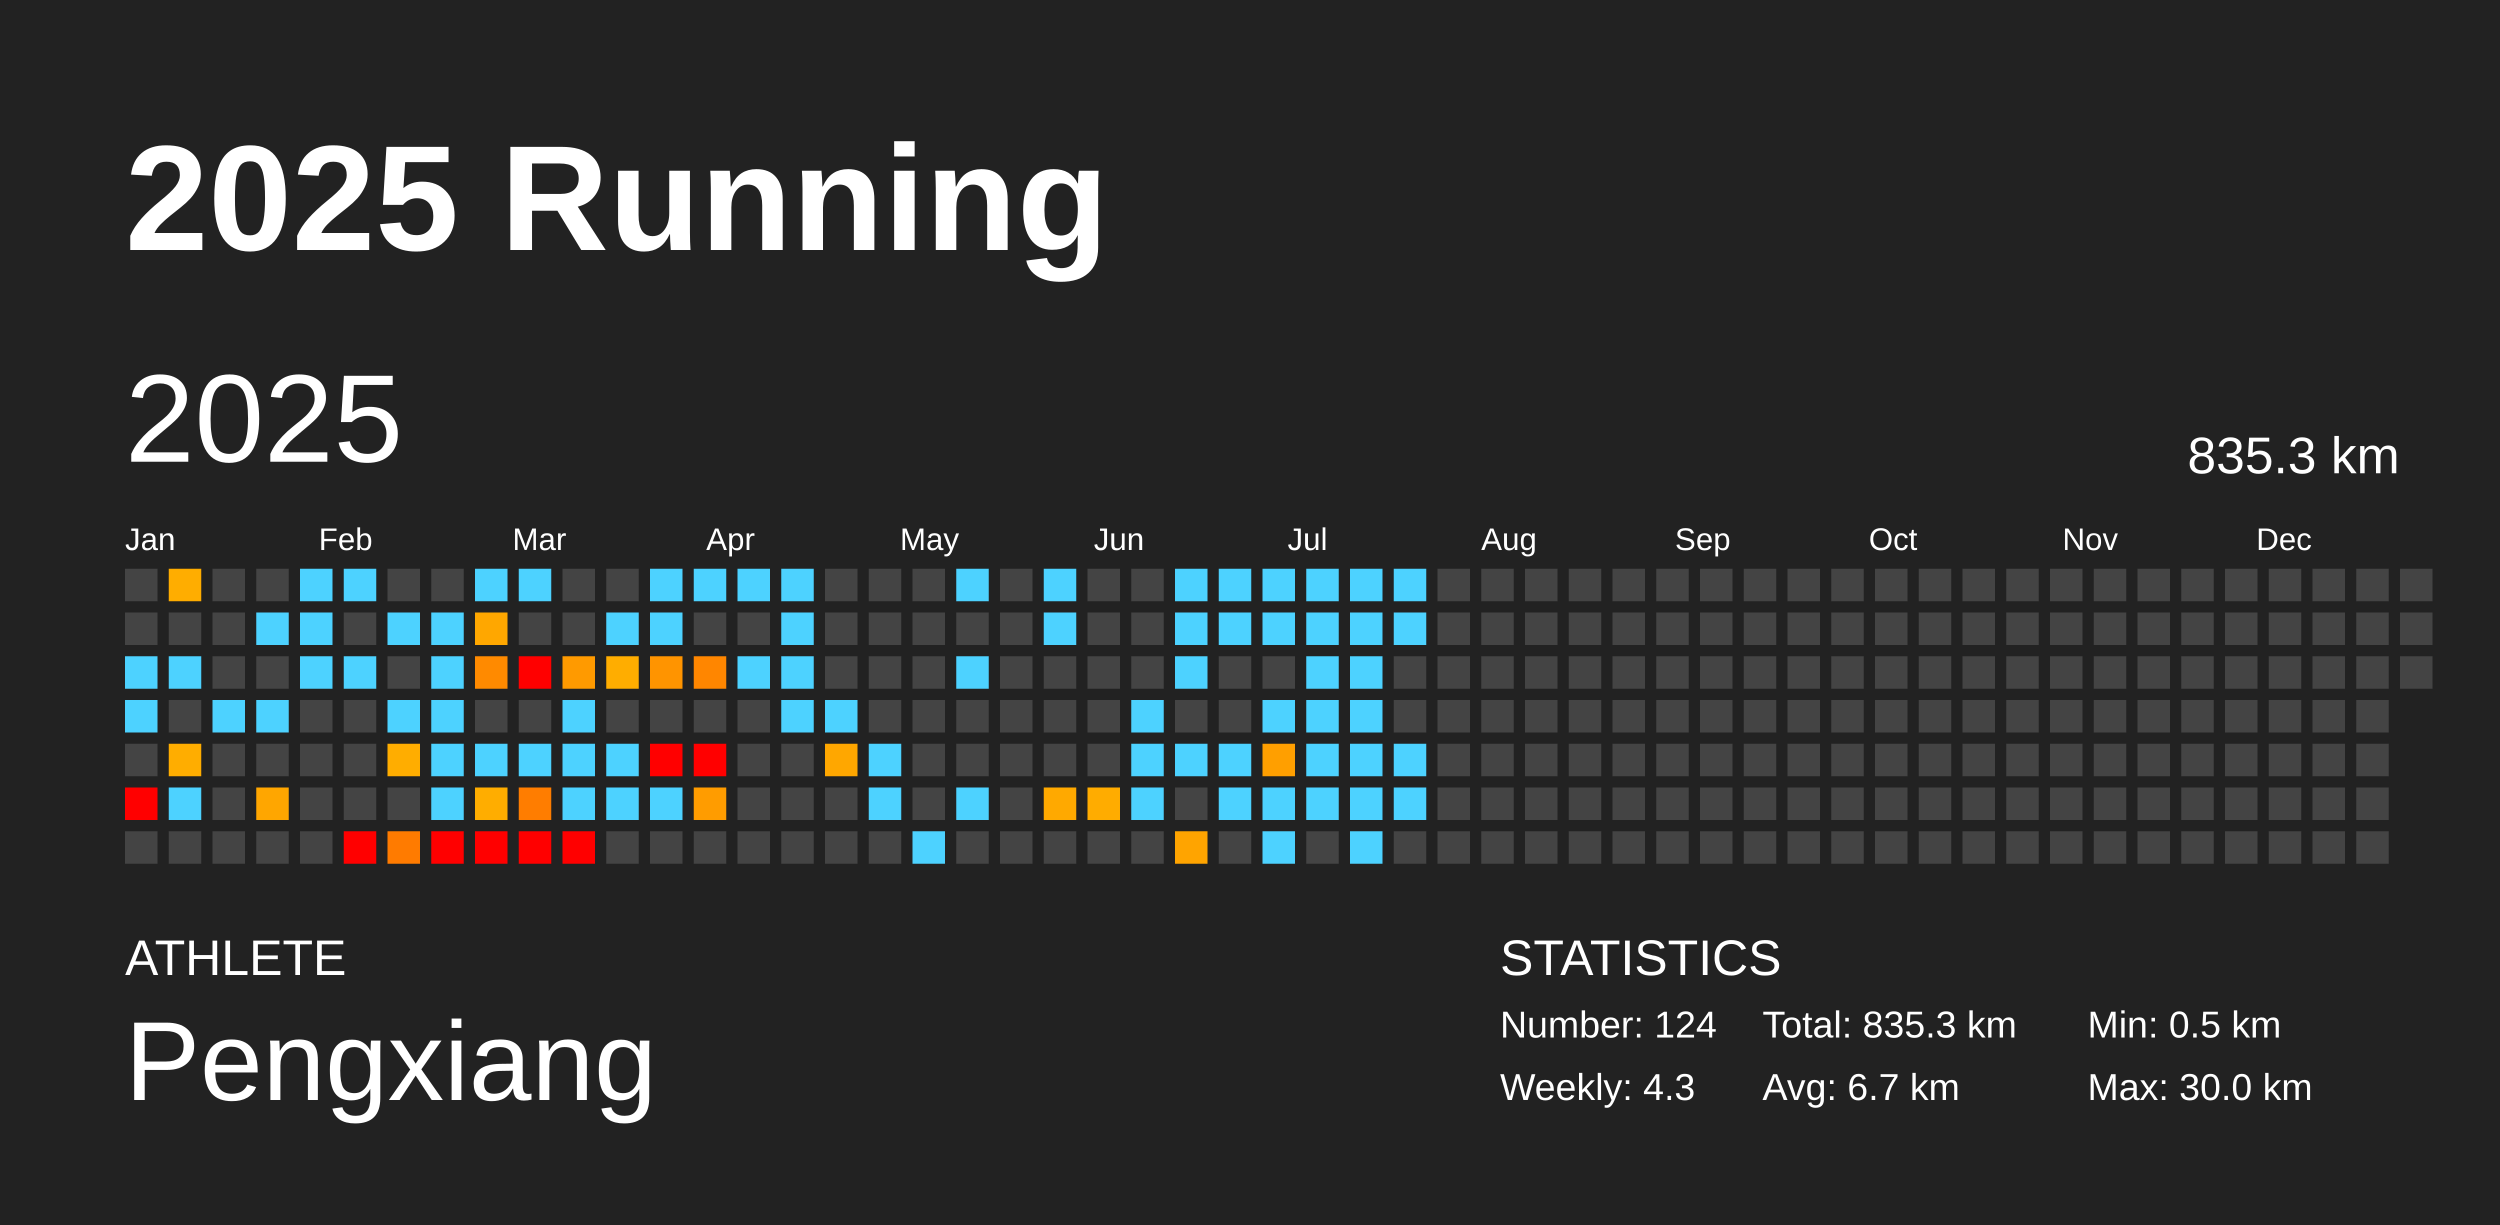
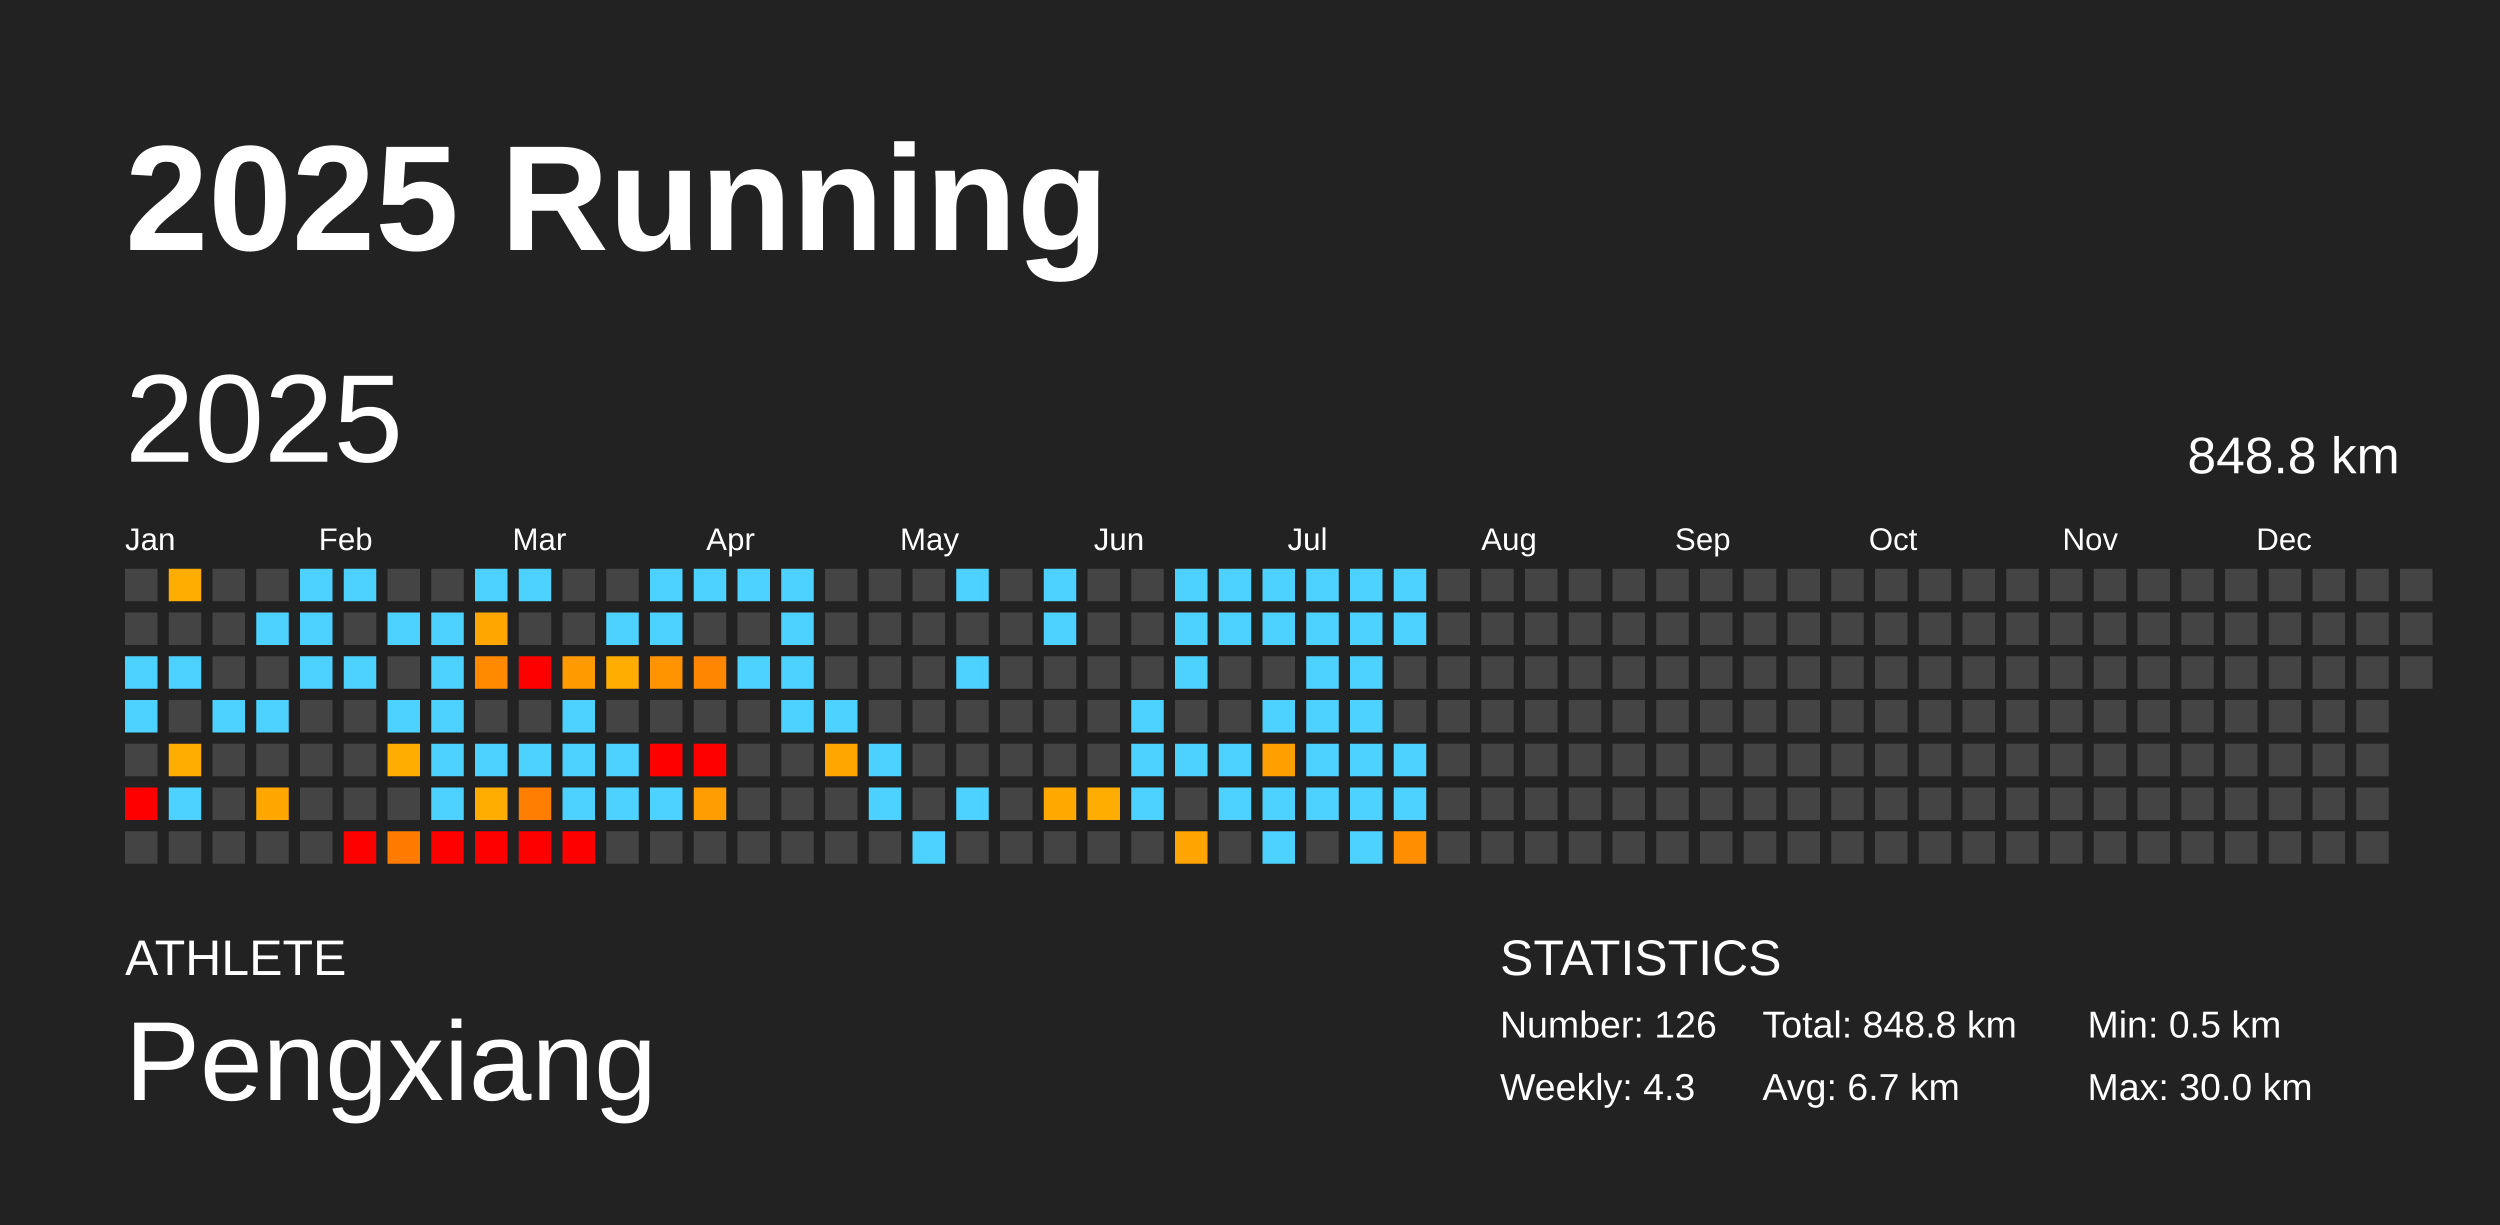
<svg xmlns="http://www.w3.org/2000/svg" baseProfile="full" height="98mm" version="1.1" viewBox="0,0,200,98" width="200mm">
  <defs />
  <rect fill="#222222" height="98" width="200" x="0" y="0" />
  <text fill="#FFFFFF" style="font-size:12px; font-family:Arial; font-weight:bold;" x="10" y="20">2025 Running</text>
  <text fill="#FFFFFF" style="font-size:4px; font-family:Arial" x="10" y="78">ATHLETE</text>
  <text fill="#FFFFFF" style="font-size:9px; font-family:Arial" x="10" y="88">Pengxiang</text>
  <text fill="#FFFFFF" style="font-size:4px; font-family:Arial" x="120" y="78">STATISTICS</text>
-   <text fill="#FFFFFF" style="font-size:3px; font-family:Arial" x="120" y="83">Number: 124</text>
+   <text fill="#FFFFFF" style="font-size:3px; font-family:Arial" x="120" y="83">Number: 126</text>
  <text fill="#FFFFFF" style="font-size:3px; font-family:Arial" x="120" y="88">Weekly: 4.3</text>
-   <text fill="#FFFFFF" style="font-size:3px; font-family:Arial" x="141" y="83">Total: 835.3 km</text>
+   <text fill="#FFFFFF" style="font-size:3px; font-family:Arial" x="141" y="83">Total: 848.8 km</text>
  <text fill="#FFFFFF" style="font-size:3px; font-family:Arial" x="141" y="88">Avg: 6.7 km</text>
  <text fill="#FFFFFF" style="font-size:3px; font-family:Arial" x="167" y="83">Min: 0.5 km</text>
  <text fill="#FFFFFF" style="font-size:3px; font-family:Arial" x="167" y="88">Max: 30.0 km</text>
  <text dominant-baseline="hanging" fill="#FFFFFF" style="font-size:10.0px; font-family:Arial;" x="10" y="30">2025</text>
-   <text dominant-baseline="hanging" fill="#FFFFFF" style="font-size:4.125px; font-family:Arial;" x="175" y="35">835.3 km</text>
+   <text dominant-baseline="hanging" fill="#FFFFFF" style="font-size:4.125px; font-family:Arial;" x="175" y="35">848.8 km</text>
  <text fill="#FFFFFF" style="font-size:2.5px; font-family:Arial" x="10.0" y="44">Jan</text>
  <text fill="#FFFFFF" style="font-size:2.5px; font-family:Arial" x="25.5" y="44">Feb</text>
  <text fill="#FFFFFF" style="font-size:2.5px; font-family:Arial" x="41.0" y="44">Mar</text>
  <text fill="#FFFFFF" style="font-size:2.5px; font-family:Arial" x="56.5" y="44">Apr</text>
  <text fill="#FFFFFF" style="font-size:2.5px; font-family:Arial" x="72.0" y="44">May</text>
  <text fill="#FFFFFF" style="font-size:2.5px; font-family:Arial" x="87.5" y="44">Jun</text>
  <text fill="#FFFFFF" style="font-size:2.5px; font-family:Arial" x="103.0" y="44">Jul</text>
  <text fill="#FFFFFF" style="font-size:2.5px; font-family:Arial" x="118.5" y="44">Aug</text>
  <text fill="#FFFFFF" style="font-size:2.5px; font-family:Arial" x="134.0" y="44">Sep</text>
  <text fill="#FFFFFF" style="font-size:2.5px; font-family:Arial" x="149.5" y="44">Oct</text>
  <text fill="#FFFFFF" style="font-size:2.5px; font-family:Arial" x="165.0" y="44">Nov</text>
  <text fill="#FFFFFF" style="font-size:2.5px; font-family:Arial" x="180.5" y="44">Dec</text>
  <rect fill="#444444" height="2.6" width="2.6" x="10.0" y="45.5" />
  <rect fill="#444444" height="2.6" width="2.6" x="10.0" y="49.0" />
  <rect fill="#4dd2ff" height="2.6" width="2.6" x="10.0" y="52.5" />
  <rect fill="#4dd2ff" height="2.6" width="2.6" x="10.0" y="56.0" />
  <rect fill="#444444" height="2.6" width="2.6" x="10.0" y="59.5" />
  <rect fill="red" height="2.6" width="2.6" x="10.0" y="63.0" />
  <rect fill="#444444" height="2.6" width="2.6" x="10.0" y="66.5" />
  <rect fill="#ffad00" height="2.6" width="2.6" x="13.5" y="45.5" />
  <rect fill="#444444" height="2.6" width="2.6" x="13.5" y="49.0" />
  <rect fill="#4dd2ff" height="2.6" width="2.6" x="13.5" y="52.5" />
  <rect fill="#444444" height="2.6" width="2.6" x="13.5" y="56.0" />
  <rect fill="#ffad00" height="2.6" width="2.6" x="13.5" y="59.5" />
  <rect fill="#4dd2ff" height="2.6" width="2.6" x="13.5" y="63.0" />
  <rect fill="#444444" height="2.6" width="2.6" x="13.5" y="66.5" />
  <rect fill="#444444" height="2.6" width="2.6" x="17.0" y="45.5" />
  <rect fill="#444444" height="2.6" width="2.6" x="17.0" y="49.0" />
  <rect fill="#444444" height="2.6" width="2.6" x="17.0" y="52.5" />
  <rect fill="#4dd2ff" height="2.6" width="2.6" x="17.0" y="56.0" />
  <rect fill="#444444" height="2.6" width="2.6" x="17.0" y="59.5" />
  <rect fill="#444444" height="2.6" width="2.6" x="17.0" y="63.0" />
  <rect fill="#444444" height="2.6" width="2.6" x="17.0" y="66.5" />
  <rect fill="#444444" height="2.6" width="2.6" x="20.5" y="45.5" />
  <rect fill="#4dd2ff" height="2.6" width="2.6" x="20.5" y="49.0" />
  <rect fill="#444444" height="2.6" width="2.6" x="20.5" y="52.5" />
  <rect fill="#4dd2ff" height="2.6" width="2.6" x="20.5" y="56.0" />
  <rect fill="#444444" height="2.6" width="2.6" x="20.5" y="59.5" />
  <rect fill="#ffa600" height="2.6" width="2.6" x="20.5" y="63.0" />
  <rect fill="#444444" height="2.6" width="2.6" x="20.5" y="66.5" />
  <rect fill="#4dd2ff" height="2.6" width="2.6" x="24.0" y="45.5" />
  <rect fill="#4dd2ff" height="2.6" width="2.6" x="24.0" y="49.0" />
  <rect fill="#4dd2ff" height="2.6" width="2.6" x="24.0" y="52.5" />
  <rect fill="#444444" height="2.6" width="2.6" x="24.0" y="56.0" />
  <rect fill="#444444" height="2.6" width="2.6" x="24.0" y="59.5" />
  <rect fill="#444444" height="2.6" width="2.6" x="24.0" y="63.0" />
  <rect fill="#444444" height="2.6" width="2.6" x="24.0" y="66.5" />
  <rect fill="#4dd2ff" height="2.6" width="2.6" x="27.5" y="45.5" />
  <rect fill="#444444" height="2.6" width="2.6" x="27.5" y="49.0" />
  <rect fill="#4dd2ff" height="2.6" width="2.6" x="27.5" y="52.5" />
  <rect fill="#444444" height="2.6" width="2.6" x="27.5" y="56.0" />
  <rect fill="#444444" height="2.6" width="2.6" x="27.5" y="59.5" />
  <rect fill="#444444" height="2.6" width="2.6" x="27.5" y="63.0" />
  <rect fill="red" height="2.6" width="2.6" x="27.5" y="66.5" />
  <rect fill="#444444" height="2.6" width="2.6" x="31.0" y="45.5" />
  <rect fill="#4dd2ff" height="2.6" width="2.6" x="31.0" y="49.0" />
  <rect fill="#444444" height="2.6" width="2.6" x="31.0" y="52.5" />
  <rect fill="#4dd2ff" height="2.6" width="2.6" x="31.0" y="56.0" />
  <rect fill="#ffad00" height="2.6" width="2.6" x="31.0" y="59.5" />
  <rect fill="#444444" height="2.6" width="2.6" x="31.0" y="63.0" />
  <rect fill="#ff7b00" height="2.6" width="2.6" x="31.0" y="66.5" />
  <rect fill="#444444" height="2.6" width="2.6" x="34.5" y="45.5" />
  <rect fill="#4dd2ff" height="2.6" width="2.6" x="34.5" y="49.0" />
  <rect fill="#4dd2ff" height="2.6" width="2.6" x="34.5" y="52.5" />
  <rect fill="#4dd2ff" height="2.6" width="2.6" x="34.5" y="56.0" />
  <rect fill="#4dd2ff" height="2.6" width="2.6" x="34.5" y="59.5" />
  <rect fill="#4dd2ff" height="2.6" width="2.6" x="34.5" y="63.0" />
  <rect fill="red" height="2.6" width="2.6" x="34.5" y="66.5" />
  <rect fill="#4dd2ff" height="2.6" width="2.6" x="38.0" y="45.5" />
  <rect fill="#ffa700" height="2.6" width="2.6" x="38.0" y="49.0" />
  <rect fill="#ff8a00" height="2.6" width="2.6" x="38.0" y="52.5" />
  <rect fill="#444444" height="2.6" width="2.6" x="38.0" y="56.0" />
  <rect fill="#4dd2ff" height="2.6" width="2.6" x="38.0" y="59.5" />
  <rect fill="#ffad00" height="2.6" width="2.6" x="38.0" y="63.0" />
  <rect fill="red" height="2.6" width="2.6" x="38.0" y="66.5" />
  <rect fill="#4dd2ff" height="2.6" width="2.6" x="41.5" y="45.5" />
  <rect fill="#444444" height="2.6" width="2.6" x="41.5" y="49.0" />
  <rect fill="red" height="2.6" width="2.6" x="41.5" y="52.5" />
  <rect fill="#444444" height="2.6" width="2.6" x="41.5" y="56.0" />
  <rect fill="#4dd2ff" height="2.6" width="2.6" x="41.5" y="59.5" />
  <rect fill="#ff7d00" height="2.6" width="2.6" x="41.5" y="63.0" />
  <rect fill="red" height="2.6" width="2.6" x="41.5" y="66.5" />
  <rect fill="#444444" height="2.6" width="2.6" x="45.0" y="45.5" />
  <rect fill="#444444" height="2.6" width="2.6" x="45.0" y="49.0" />
  <rect fill="#ff9a00" height="2.6" width="2.6" x="45.0" y="52.5" />
  <rect fill="#4dd2ff" height="2.6" width="2.6" x="45.0" y="56.0" />
  <rect fill="#4dd2ff" height="2.6" width="2.6" x="45.0" y="59.5" />
  <rect fill="#4dd2ff" height="2.6" width="2.6" x="45.0" y="63.0" />
  <rect fill="red" height="2.6" width="2.6" x="45.0" y="66.5" />
  <rect fill="#444444" height="2.6" width="2.6" x="48.5" y="45.5" />
  <rect fill="#4dd2ff" height="2.6" width="2.6" x="48.5" y="49.0" />
  <rect fill="#ffad00" height="2.6" width="2.6" x="48.5" y="52.5" />
  <rect fill="#444444" height="2.6" width="2.6" x="48.5" y="56.0" />
  <rect fill="#4dd2ff" height="2.6" width="2.6" x="48.5" y="59.5" />
  <rect fill="#4dd2ff" height="2.6" width="2.6" x="48.5" y="63.0" />
  <rect fill="#444444" height="2.6" width="2.6" x="48.5" y="66.5" />
  <rect fill="#4dd2ff" height="2.6" width="2.6" x="52.0" y="45.5" />
  <rect fill="#4dd2ff" height="2.6" width="2.6" x="52.0" y="49.0" />
  <rect fill="#ff9400" height="2.6" width="2.6" x="52.0" y="52.5" />
  <rect fill="#444444" height="2.6" width="2.6" x="52.0" y="56.0" />
  <rect fill="red" height="2.6" width="2.6" x="52.0" y="59.5" />
  <rect fill="#4dd2ff" height="2.6" width="2.6" x="52.0" y="63.0" />
  <rect fill="#444444" height="2.6" width="2.6" x="52.0" y="66.5" />
  <rect fill="#4dd2ff" height="2.6" width="2.6" x="55.5" y="45.5" />
  <rect fill="#444444" height="2.6" width="2.6" x="55.5" y="49.0" />
  <rect fill="#ff8600" height="2.6" width="2.6" x="55.5" y="52.5" />
  <rect fill="#444444" height="2.6" width="2.6" x="55.5" y="56.0" />
  <rect fill="red" height="2.6" width="2.6" x="55.5" y="59.5" />
  <rect fill="#ff9c00" height="2.6" width="2.6" x="55.5" y="63.0" />
  <rect fill="#444444" height="2.6" width="2.6" x="55.5" y="66.5" />
  <rect fill="#4dd2ff" height="2.6" width="2.6" x="59.0" y="45.5" />
  <rect fill="#444444" height="2.6" width="2.6" x="59.0" y="49.0" />
  <rect fill="#4dd2ff" height="2.6" width="2.6" x="59.0" y="52.5" />
  <rect fill="#444444" height="2.6" width="2.6" x="59.0" y="56.0" />
  <rect fill="#444444" height="2.6" width="2.6" x="59.0" y="59.5" />
  <rect fill="#444444" height="2.6" width="2.6" x="59.0" y="63.0" />
  <rect fill="#444444" height="2.6" width="2.6" x="59.0" y="66.5" />
  <rect fill="#4dd2ff" height="2.6" width="2.6" x="62.5" y="45.5" />
  <rect fill="#4dd2ff" height="2.6" width="2.6" x="62.5" y="49.0" />
  <rect fill="#4dd2ff" height="2.6" width="2.6" x="62.5" y="52.5" />
  <rect fill="#4dd2ff" height="2.6" width="2.6" x="62.5" y="56.0" />
  <rect fill="#444444" height="2.6" width="2.6" x="62.5" y="59.5" />
  <rect fill="#444444" height="2.6" width="2.6" x="62.5" y="63.0" />
  <rect fill="#444444" height="2.6" width="2.6" x="62.5" y="66.5" />
  <rect fill="#444444" height="2.6" width="2.6" x="66.0" y="45.5" />
  <rect fill="#444444" height="2.6" width="2.6" x="66.0" y="49.0" />
  <rect fill="#444444" height="2.6" width="2.6" x="66.0" y="52.5" />
  <rect fill="#4dd2ff" height="2.6" width="2.6" x="66.0" y="56.0" />
  <rect fill="#ffa700" height="2.6" width="2.6" x="66.0" y="59.5" />
  <rect fill="#444444" height="2.6" width="2.6" x="66.0" y="63.0" />
  <rect fill="#444444" height="2.6" width="2.6" x="66.0" y="66.5" />
  <rect fill="#444444" height="2.6" width="2.6" x="69.5" y="45.5" />
  <rect fill="#444444" height="2.6" width="2.6" x="69.5" y="49.0" />
  <rect fill="#444444" height="2.6" width="2.6" x="69.5" y="52.5" />
  <rect fill="#444444" height="2.6" width="2.6" x="69.5" y="56.0" />
  <rect fill="#4dd2ff" height="2.6" width="2.6" x="69.5" y="59.5" />
  <rect fill="#4dd2ff" height="2.6" width="2.6" x="69.5" y="63.0" />
  <rect fill="#444444" height="2.6" width="2.6" x="69.5" y="66.5" />
  <rect fill="#444444" height="2.6" width="2.6" x="73.0" y="45.5" />
  <rect fill="#444444" height="2.6" width="2.6" x="73.0" y="49.0" />
  <rect fill="#444444" height="2.6" width="2.6" x="73.0" y="52.5" />
  <rect fill="#444444" height="2.6" width="2.6" x="73.0" y="56.0" />
  <rect fill="#444444" height="2.6" width="2.6" x="73.0" y="59.5" />
  <rect fill="#444444" height="2.6" width="2.6" x="73.0" y="63.0" />
  <rect fill="#4dd2ff" height="2.6" width="2.6" x="73.0" y="66.5" />
  <rect fill="#4dd2ff" height="2.6" width="2.6" x="76.5" y="45.5" />
  <rect fill="#444444" height="2.6" width="2.6" x="76.5" y="49.0" />
  <rect fill="#4dd2ff" height="2.6" width="2.6" x="76.5" y="52.5" />
  <rect fill="#444444" height="2.6" width="2.6" x="76.5" y="56.0" />
  <rect fill="#444444" height="2.6" width="2.6" x="76.5" y="59.5" />
  <rect fill="#4dd2ff" height="2.6" width="2.6" x="76.5" y="63.0" />
  <rect fill="#444444" height="2.6" width="2.6" x="76.5" y="66.5" />
  <rect fill="#444444" height="2.6" width="2.6" x="80.0" y="45.5" />
  <rect fill="#444444" height="2.6" width="2.6" x="80.0" y="49.0" />
  <rect fill="#444444" height="2.6" width="2.6" x="80.0" y="52.5" />
  <rect fill="#444444" height="2.6" width="2.6" x="80.0" y="56.0" />
  <rect fill="#444444" height="2.6" width="2.6" x="80.0" y="59.5" />
  <rect fill="#444444" height="2.6" width="2.6" x="80.0" y="63.0" />
  <rect fill="#444444" height="2.6" width="2.6" x="80.0" y="66.5" />
  <rect fill="#4dd2ff" height="2.6" width="2.6" x="83.5" y="45.5" />
  <rect fill="#4dd2ff" height="2.6" width="2.6" x="83.5" y="49.0" />
  <rect fill="#444444" height="2.6" width="2.6" x="83.5" y="52.5" />
  <rect fill="#444444" height="2.6" width="2.6" x="83.5" y="56.0" />
  <rect fill="#444444" height="2.6" width="2.6" x="83.5" y="59.5" />
  <rect fill="#ffa900" height="2.6" width="2.6" x="83.5" y="63.0" />
  <rect fill="#444444" height="2.6" width="2.6" x="83.5" y="66.5" />
  <rect fill="#444444" height="2.6" width="2.6" x="87.0" y="45.5" />
  <rect fill="#444444" height="2.6" width="2.6" x="87.0" y="49.0" />
  <rect fill="#444444" height="2.6" width="2.6" x="87.0" y="52.5" />
  <rect fill="#444444" height="2.6" width="2.6" x="87.0" y="56.0" />
  <rect fill="#444444" height="2.6" width="2.6" x="87.0" y="59.5" />
  <rect fill="#ffac00" height="2.6" width="2.6" x="87.0" y="63.0" />
  <rect fill="#444444" height="2.6" width="2.6" x="87.0" y="66.5" />
  <rect fill="#444444" height="2.6" width="2.6" x="90.5" y="45.5" />
  <rect fill="#444444" height="2.6" width="2.6" x="90.5" y="49.0" />
  <rect fill="#444444" height="2.6" width="2.6" x="90.5" y="52.5" />
  <rect fill="#4dd2ff" height="2.6" width="2.6" x="90.5" y="56.0" />
  <rect fill="#4dd2ff" height="2.6" width="2.6" x="90.5" y="59.5" />
  <rect fill="#4dd2ff" height="2.6" width="2.6" x="90.5" y="63.0" />
  <rect fill="#444444" height="2.6" width="2.6" x="90.5" y="66.5" />
  <rect fill="#4dd2ff" height="2.6" width="2.6" x="94.0" y="45.5" />
  <rect fill="#4dd2ff" height="2.6" width="2.6" x="94.0" y="49.0" />
  <rect fill="#4dd2ff" height="2.6" width="2.6" x="94.0" y="52.5" />
  <rect fill="#444444" height="2.6" width="2.6" x="94.0" y="56.0" />
  <rect fill="#4dd2ff" height="2.6" width="2.6" x="94.0" y="59.5" />
  <rect fill="#444444" height="2.6" width="2.6" x="94.0" y="63.0" />
  <rect fill="#ffa400" height="2.6" width="2.6" x="94.0" y="66.5" />
  <rect fill="#4dd2ff" height="2.6" width="2.6" x="97.5" y="45.5" />
  <rect fill="#4dd2ff" height="2.6" width="2.6" x="97.5" y="49.0" />
  <rect fill="#444444" height="2.6" width="2.6" x="97.5" y="52.5" />
  <rect fill="#444444" height="2.6" width="2.6" x="97.5" y="56.0" />
  <rect fill="#4dd2ff" height="2.6" width="2.6" x="97.5" y="59.5" />
  <rect fill="#4dd2ff" height="2.6" width="2.6" x="97.5" y="63.0" />
  <rect fill="#444444" height="2.6" width="2.6" x="97.5" y="66.5" />
  <rect fill="#4dd2ff" height="2.6" width="2.6" x="101.0" y="45.5" />
  <rect fill="#4dd2ff" height="2.6" width="2.6" x="101.0" y="49.0" />
  <rect fill="#444444" height="2.6" width="2.6" x="101.0" y="52.5" />
  <rect fill="#4dd2ff" height="2.6" width="2.6" x="101.0" y="56.0" />
  <rect fill="#ff9f00" height="2.6" width="2.6" x="101.0" y="59.5" />
  <rect fill="#4dd2ff" height="2.6" width="2.6" x="101.0" y="63.0" />
  <rect fill="#4dd2ff" height="2.6" width="2.6" x="101.0" y="66.5" />
  <rect fill="#4dd2ff" height="2.6" width="2.6" x="104.5" y="45.5" />
  <rect fill="#4dd2ff" height="2.6" width="2.6" x="104.5" y="49.0" />
  <rect fill="#4dd2ff" height="2.6" width="2.6" x="104.5" y="52.5" />
  <rect fill="#4dd2ff" height="2.6" width="2.6" x="104.5" y="56.0" />
  <rect fill="#4dd2ff" height="2.6" width="2.6" x="104.5" y="59.5" />
  <rect fill="#4dd2ff" height="2.6" width="2.6" x="104.5" y="63.0" />
  <rect fill="#444444" height="2.6" width="2.6" x="104.5" y="66.5" />
  <rect fill="#4dd2ff" height="2.6" width="2.6" x="108.0" y="45.5" />
  <rect fill="#4dd2ff" height="2.6" width="2.6" x="108.0" y="49.0" />
  <rect fill="#4dd2ff" height="2.6" width="2.6" x="108.0" y="52.5" />
  <rect fill="#4dd2ff" height="2.6" width="2.6" x="108.0" y="56.0" />
  <rect fill="#4dd2ff" height="2.6" width="2.6" x="108.0" y="59.5" />
  <rect fill="#4dd2ff" height="2.6" width="2.6" x="108.0" y="63.0" />
  <rect fill="#4dd2ff" height="2.6" width="2.6" x="108.0" y="66.5" />
  <rect fill="#4dd2ff" height="2.6" width="2.6" x="111.5" y="45.5" />
  <rect fill="#4dd2ff" height="2.6" width="2.6" x="111.5" y="49.0" />
  <rect fill="#444444" height="2.6" width="2.6" x="111.5" y="52.5" />
  <rect fill="#444444" height="2.6" width="2.6" x="111.5" y="56.0" />
  <rect fill="#4dd2ff" height="2.6" width="2.6" x="111.5" y="59.5" />
  <rect fill="#4dd2ff" height="2.6" width="2.6" x="111.5" y="63.0" />
-   <rect fill="#444444" height="2.6" width="2.6" x="111.5" y="66.5" />
+   <rect fill="#ff8f00" height="2.6" width="2.6" x="111.5" y="66.5" />
  <rect fill="#444444" height="2.6" width="2.6" x="115.0" y="45.5" />
  <rect fill="#444444" height="2.6" width="2.6" x="115.0" y="49.0" />
  <rect fill="#444444" height="2.6" width="2.6" x="115.0" y="52.5" />
  <rect fill="#444444" height="2.6" width="2.6" x="115.0" y="56.0" />
  <rect fill="#444444" height="2.6" width="2.6" x="115.0" y="59.5" />
  <rect fill="#444444" height="2.6" width="2.6" x="115.0" y="63.0" />
  <rect fill="#444444" height="2.6" width="2.6" x="115.0" y="66.5" />
  <rect fill="#444444" height="2.6" width="2.6" x="118.5" y="45.5" />
  <rect fill="#444444" height="2.6" width="2.6" x="118.5" y="49.0" />
  <rect fill="#444444" height="2.6" width="2.6" x="118.5" y="52.5" />
  <rect fill="#444444" height="2.6" width="2.6" x="118.5" y="56.0" />
  <rect fill="#444444" height="2.6" width="2.6" x="118.5" y="59.5" />
  <rect fill="#444444" height="2.6" width="2.6" x="118.5" y="63.0" />
  <rect fill="#444444" height="2.6" width="2.6" x="118.5" y="66.5" />
  <rect fill="#444444" height="2.6" width="2.6" x="122.0" y="45.5" />
  <rect fill="#444444" height="2.6" width="2.6" x="122.0" y="49.0" />
  <rect fill="#444444" height="2.6" width="2.6" x="122.0" y="52.5" />
  <rect fill="#444444" height="2.6" width="2.6" x="122.0" y="56.0" />
  <rect fill="#444444" height="2.6" width="2.6" x="122.0" y="59.5" />
  <rect fill="#444444" height="2.6" width="2.6" x="122.0" y="63.0" />
  <rect fill="#444444" height="2.6" width="2.6" x="122.0" y="66.5" />
  <rect fill="#444444" height="2.6" width="2.6" x="125.5" y="45.5" />
  <rect fill="#444444" height="2.6" width="2.6" x="125.5" y="49.0" />
  <rect fill="#444444" height="2.6" width="2.6" x="125.5" y="52.5" />
  <rect fill="#444444" height="2.6" width="2.6" x="125.5" y="56.0" />
  <rect fill="#444444" height="2.6" width="2.6" x="125.5" y="59.5" />
  <rect fill="#444444" height="2.6" width="2.6" x="125.5" y="63.0" />
  <rect fill="#444444" height="2.6" width="2.6" x="125.5" y="66.5" />
  <rect fill="#444444" height="2.6" width="2.6" x="129.0" y="45.5" />
  <rect fill="#444444" height="2.6" width="2.6" x="129.0" y="49.0" />
  <rect fill="#444444" height="2.6" width="2.6" x="129.0" y="52.5" />
  <rect fill="#444444" height="2.6" width="2.6" x="129.0" y="56.0" />
  <rect fill="#444444" height="2.6" width="2.6" x="129.0" y="59.5" />
  <rect fill="#444444" height="2.6" width="2.6" x="129.0" y="63.0" />
  <rect fill="#444444" height="2.6" width="2.6" x="129.0" y="66.5" />
  <rect fill="#444444" height="2.6" width="2.6" x="132.5" y="45.5" />
  <rect fill="#444444" height="2.6" width="2.6" x="132.5" y="49.0" />
  <rect fill="#444444" height="2.6" width="2.6" x="132.5" y="52.5" />
  <rect fill="#444444" height="2.6" width="2.6" x="132.5" y="56.0" />
  <rect fill="#444444" height="2.6" width="2.6" x="132.5" y="59.5" />
  <rect fill="#444444" height="2.6" width="2.6" x="132.5" y="63.0" />
  <rect fill="#444444" height="2.6" width="2.6" x="132.5" y="66.5" />
  <rect fill="#444444" height="2.6" width="2.6" x="136.0" y="45.5" />
  <rect fill="#444444" height="2.6" width="2.6" x="136.0" y="49.0" />
  <rect fill="#444444" height="2.6" width="2.6" x="136.0" y="52.5" />
  <rect fill="#444444" height="2.6" width="2.6" x="136.0" y="56.0" />
  <rect fill="#444444" height="2.6" width="2.6" x="136.0" y="59.5" />
  <rect fill="#444444" height="2.6" width="2.6" x="136.0" y="63.0" />
  <rect fill="#444444" height="2.6" width="2.6" x="136.0" y="66.5" />
  <rect fill="#444444" height="2.6" width="2.6" x="139.5" y="45.5" />
  <rect fill="#444444" height="2.6" width="2.6" x="139.5" y="49.0" />
  <rect fill="#444444" height="2.6" width="2.6" x="139.5" y="52.5" />
  <rect fill="#444444" height="2.6" width="2.6" x="139.5" y="56.0" />
  <rect fill="#444444" height="2.6" width="2.6" x="139.5" y="59.5" />
  <rect fill="#444444" height="2.6" width="2.6" x="139.5" y="63.0" />
  <rect fill="#444444" height="2.6" width="2.6" x="139.5" y="66.5" />
  <rect fill="#444444" height="2.6" width="2.6" x="143.0" y="45.5" />
  <rect fill="#444444" height="2.6" width="2.6" x="143.0" y="49.0" />
  <rect fill="#444444" height="2.6" width="2.6" x="143.0" y="52.5" />
  <rect fill="#444444" height="2.6" width="2.6" x="143.0" y="56.0" />
  <rect fill="#444444" height="2.6" width="2.6" x="143.0" y="59.5" />
  <rect fill="#444444" height="2.6" width="2.6" x="143.0" y="63.0" />
  <rect fill="#444444" height="2.6" width="2.6" x="143.0" y="66.5" />
  <rect fill="#444444" height="2.6" width="2.6" x="146.5" y="45.5" />
  <rect fill="#444444" height="2.6" width="2.6" x="146.5" y="49.0" />
  <rect fill="#444444" height="2.6" width="2.6" x="146.5" y="52.5" />
  <rect fill="#444444" height="2.6" width="2.6" x="146.5" y="56.0" />
  <rect fill="#444444" height="2.6" width="2.6" x="146.5" y="59.5" />
  <rect fill="#444444" height="2.6" width="2.6" x="146.5" y="63.0" />
  <rect fill="#444444" height="2.6" width="2.6" x="146.5" y="66.5" />
  <rect fill="#444444" height="2.6" width="2.6" x="150.0" y="45.5" />
  <rect fill="#444444" height="2.6" width="2.6" x="150.0" y="49.0" />
  <rect fill="#444444" height="2.6" width="2.6" x="150.0" y="52.5" />
  <rect fill="#444444" height="2.6" width="2.6" x="150.0" y="56.0" />
  <rect fill="#444444" height="2.6" width="2.6" x="150.0" y="59.5" />
  <rect fill="#444444" height="2.6" width="2.6" x="150.0" y="63.0" />
  <rect fill="#444444" height="2.6" width="2.6" x="150.0" y="66.5" />
  <rect fill="#444444" height="2.6" width="2.6" x="153.5" y="45.5" />
  <rect fill="#444444" height="2.6" width="2.6" x="153.5" y="49.0" />
  <rect fill="#444444" height="2.6" width="2.6" x="153.5" y="52.5" />
  <rect fill="#444444" height="2.6" width="2.6" x="153.5" y="56.0" />
  <rect fill="#444444" height="2.6" width="2.6" x="153.5" y="59.5" />
  <rect fill="#444444" height="2.6" width="2.6" x="153.5" y="63.0" />
  <rect fill="#444444" height="2.6" width="2.6" x="153.5" y="66.5" />
  <rect fill="#444444" height="2.6" width="2.6" x="157.0" y="45.5" />
  <rect fill="#444444" height="2.6" width="2.6" x="157.0" y="49.0" />
  <rect fill="#444444" height="2.6" width="2.6" x="157.0" y="52.5" />
  <rect fill="#444444" height="2.6" width="2.6" x="157.0" y="56.0" />
  <rect fill="#444444" height="2.6" width="2.6" x="157.0" y="59.5" />
  <rect fill="#444444" height="2.6" width="2.6" x="157.0" y="63.0" />
  <rect fill="#444444" height="2.6" width="2.6" x="157.0" y="66.5" />
  <rect fill="#444444" height="2.6" width="2.6" x="160.5" y="45.5" />
  <rect fill="#444444" height="2.6" width="2.6" x="160.5" y="49.0" />
  <rect fill="#444444" height="2.6" width="2.6" x="160.5" y="52.5" />
  <rect fill="#444444" height="2.6" width="2.6" x="160.5" y="56.0" />
  <rect fill="#444444" height="2.6" width="2.6" x="160.5" y="59.5" />
  <rect fill="#444444" height="2.6" width="2.6" x="160.5" y="63.0" />
  <rect fill="#444444" height="2.6" width="2.6" x="160.5" y="66.5" />
  <rect fill="#444444" height="2.6" width="2.6" x="164.0" y="45.5" />
  <rect fill="#444444" height="2.6" width="2.6" x="164.0" y="49.0" />
  <rect fill="#444444" height="2.6" width="2.6" x="164.0" y="52.5" />
  <rect fill="#444444" height="2.6" width="2.6" x="164.0" y="56.0" />
  <rect fill="#444444" height="2.6" width="2.6" x="164.0" y="59.5" />
  <rect fill="#444444" height="2.6" width="2.6" x="164.0" y="63.0" />
  <rect fill="#444444" height="2.6" width="2.6" x="164.0" y="66.5" />
  <rect fill="#444444" height="2.6" width="2.6" x="167.5" y="45.5" />
  <rect fill="#444444" height="2.6" width="2.6" x="167.5" y="49.0" />
  <rect fill="#444444" height="2.6" width="2.6" x="167.5" y="52.5" />
  <rect fill="#444444" height="2.6" width="2.6" x="167.5" y="56.0" />
  <rect fill="#444444" height="2.6" width="2.6" x="167.5" y="59.5" />
  <rect fill="#444444" height="2.6" width="2.6" x="167.5" y="63.0" />
  <rect fill="#444444" height="2.6" width="2.6" x="167.5" y="66.5" />
  <rect fill="#444444" height="2.6" width="2.6" x="171.0" y="45.5" />
  <rect fill="#444444" height="2.6" width="2.6" x="171.0" y="49.0" />
  <rect fill="#444444" height="2.6" width="2.6" x="171.0" y="52.5" />
  <rect fill="#444444" height="2.6" width="2.6" x="171.0" y="56.0" />
  <rect fill="#444444" height="2.6" width="2.6" x="171.0" y="59.5" />
  <rect fill="#444444" height="2.6" width="2.6" x="171.0" y="63.0" />
  <rect fill="#444444" height="2.6" width="2.6" x="171.0" y="66.5" />
  <rect fill="#444444" height="2.6" width="2.6" x="174.5" y="45.5" />
  <rect fill="#444444" height="2.6" width="2.6" x="174.5" y="49.0" />
  <rect fill="#444444" height="2.6" width="2.6" x="174.5" y="52.5" />
  <rect fill="#444444" height="2.6" width="2.6" x="174.5" y="56.0" />
  <rect fill="#444444" height="2.6" width="2.6" x="174.5" y="59.5" />
  <rect fill="#444444" height="2.6" width="2.6" x="174.5" y="63.0" />
  <rect fill="#444444" height="2.6" width="2.6" x="174.5" y="66.5" />
  <rect fill="#444444" height="2.6" width="2.6" x="178.0" y="45.5" />
  <rect fill="#444444" height="2.6" width="2.6" x="178.0" y="49.0" />
  <rect fill="#444444" height="2.6" width="2.6" x="178.0" y="52.5" />
  <rect fill="#444444" height="2.6" width="2.6" x="178.0" y="56.0" />
  <rect fill="#444444" height="2.6" width="2.6" x="178.0" y="59.5" />
  <rect fill="#444444" height="2.6" width="2.6" x="178.0" y="63.0" />
  <rect fill="#444444" height="2.6" width="2.6" x="178.0" y="66.5" />
  <rect fill="#444444" height="2.6" width="2.6" x="181.5" y="45.5" />
  <rect fill="#444444" height="2.6" width="2.6" x="181.5" y="49.0" />
  <rect fill="#444444" height="2.6" width="2.6" x="181.5" y="52.5" />
  <rect fill="#444444" height="2.6" width="2.6" x="181.5" y="56.0" />
  <rect fill="#444444" height="2.6" width="2.6" x="181.5" y="59.5" />
  <rect fill="#444444" height="2.6" width="2.6" x="181.5" y="63.0" />
  <rect fill="#444444" height="2.6" width="2.6" x="181.5" y="66.5" />
  <rect fill="#444444" height="2.6" width="2.6" x="185.0" y="45.5" />
  <rect fill="#444444" height="2.6" width="2.6" x="185.0" y="49.0" />
  <rect fill="#444444" height="2.6" width="2.6" x="185.0" y="52.5" />
  <rect fill="#444444" height="2.6" width="2.6" x="185.0" y="56.0" />
  <rect fill="#444444" height="2.6" width="2.6" x="185.0" y="59.5" />
  <rect fill="#444444" height="2.6" width="2.6" x="185.0" y="63.0" />
  <rect fill="#444444" height="2.6" width="2.6" x="185.0" y="66.5" />
  <rect fill="#444444" height="2.6" width="2.6" x="188.5" y="45.5" />
  <rect fill="#444444" height="2.6" width="2.6" x="188.5" y="49.0" />
  <rect fill="#444444" height="2.6" width="2.6" x="188.5" y="52.5" />
  <rect fill="#444444" height="2.6" width="2.6" x="188.5" y="56.0" />
  <rect fill="#444444" height="2.6" width="2.6" x="188.5" y="59.5" />
  <rect fill="#444444" height="2.6" width="2.6" x="188.5" y="63.0" />
  <rect fill="#444444" height="2.6" width="2.6" x="188.5" y="66.5" />
  <rect fill="#444444" height="2.6" width="2.6" x="192.0" y="45.5" />
  <rect fill="#444444" height="2.6" width="2.6" x="192.0" y="49.0" />
  <rect fill="#444444" height="2.6" width="2.6" x="192.0" y="52.5" />
</svg>
